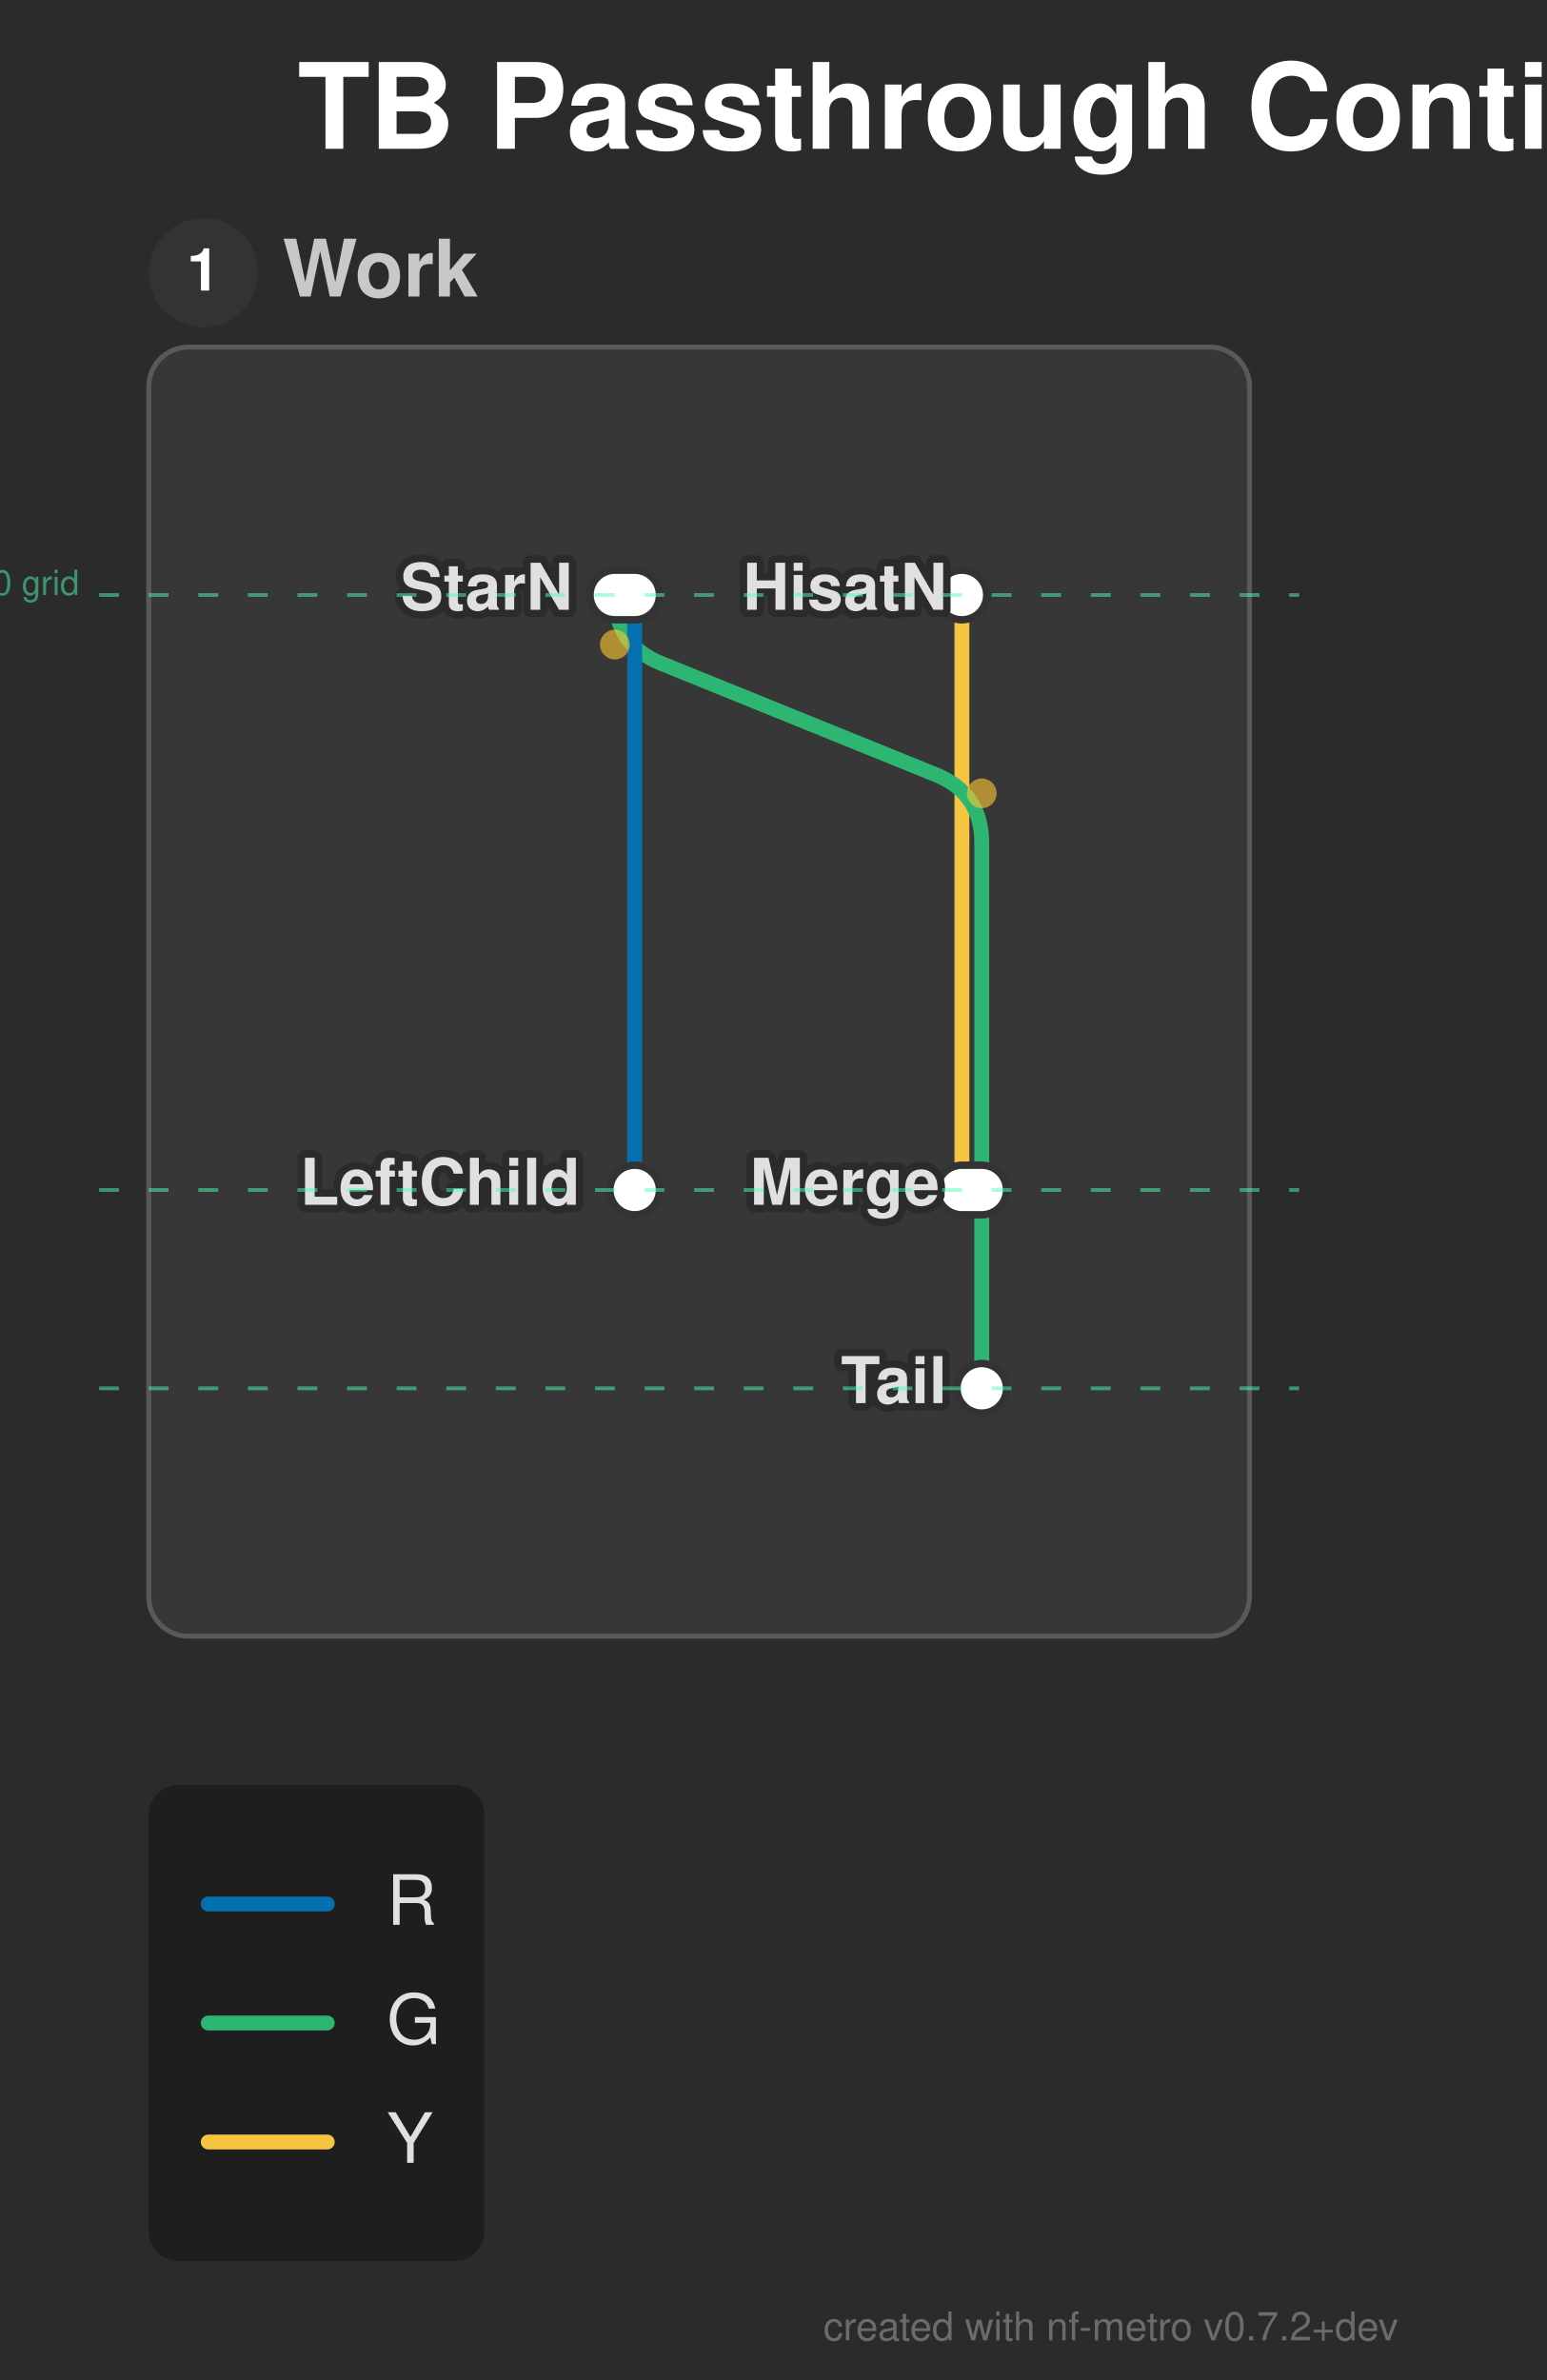
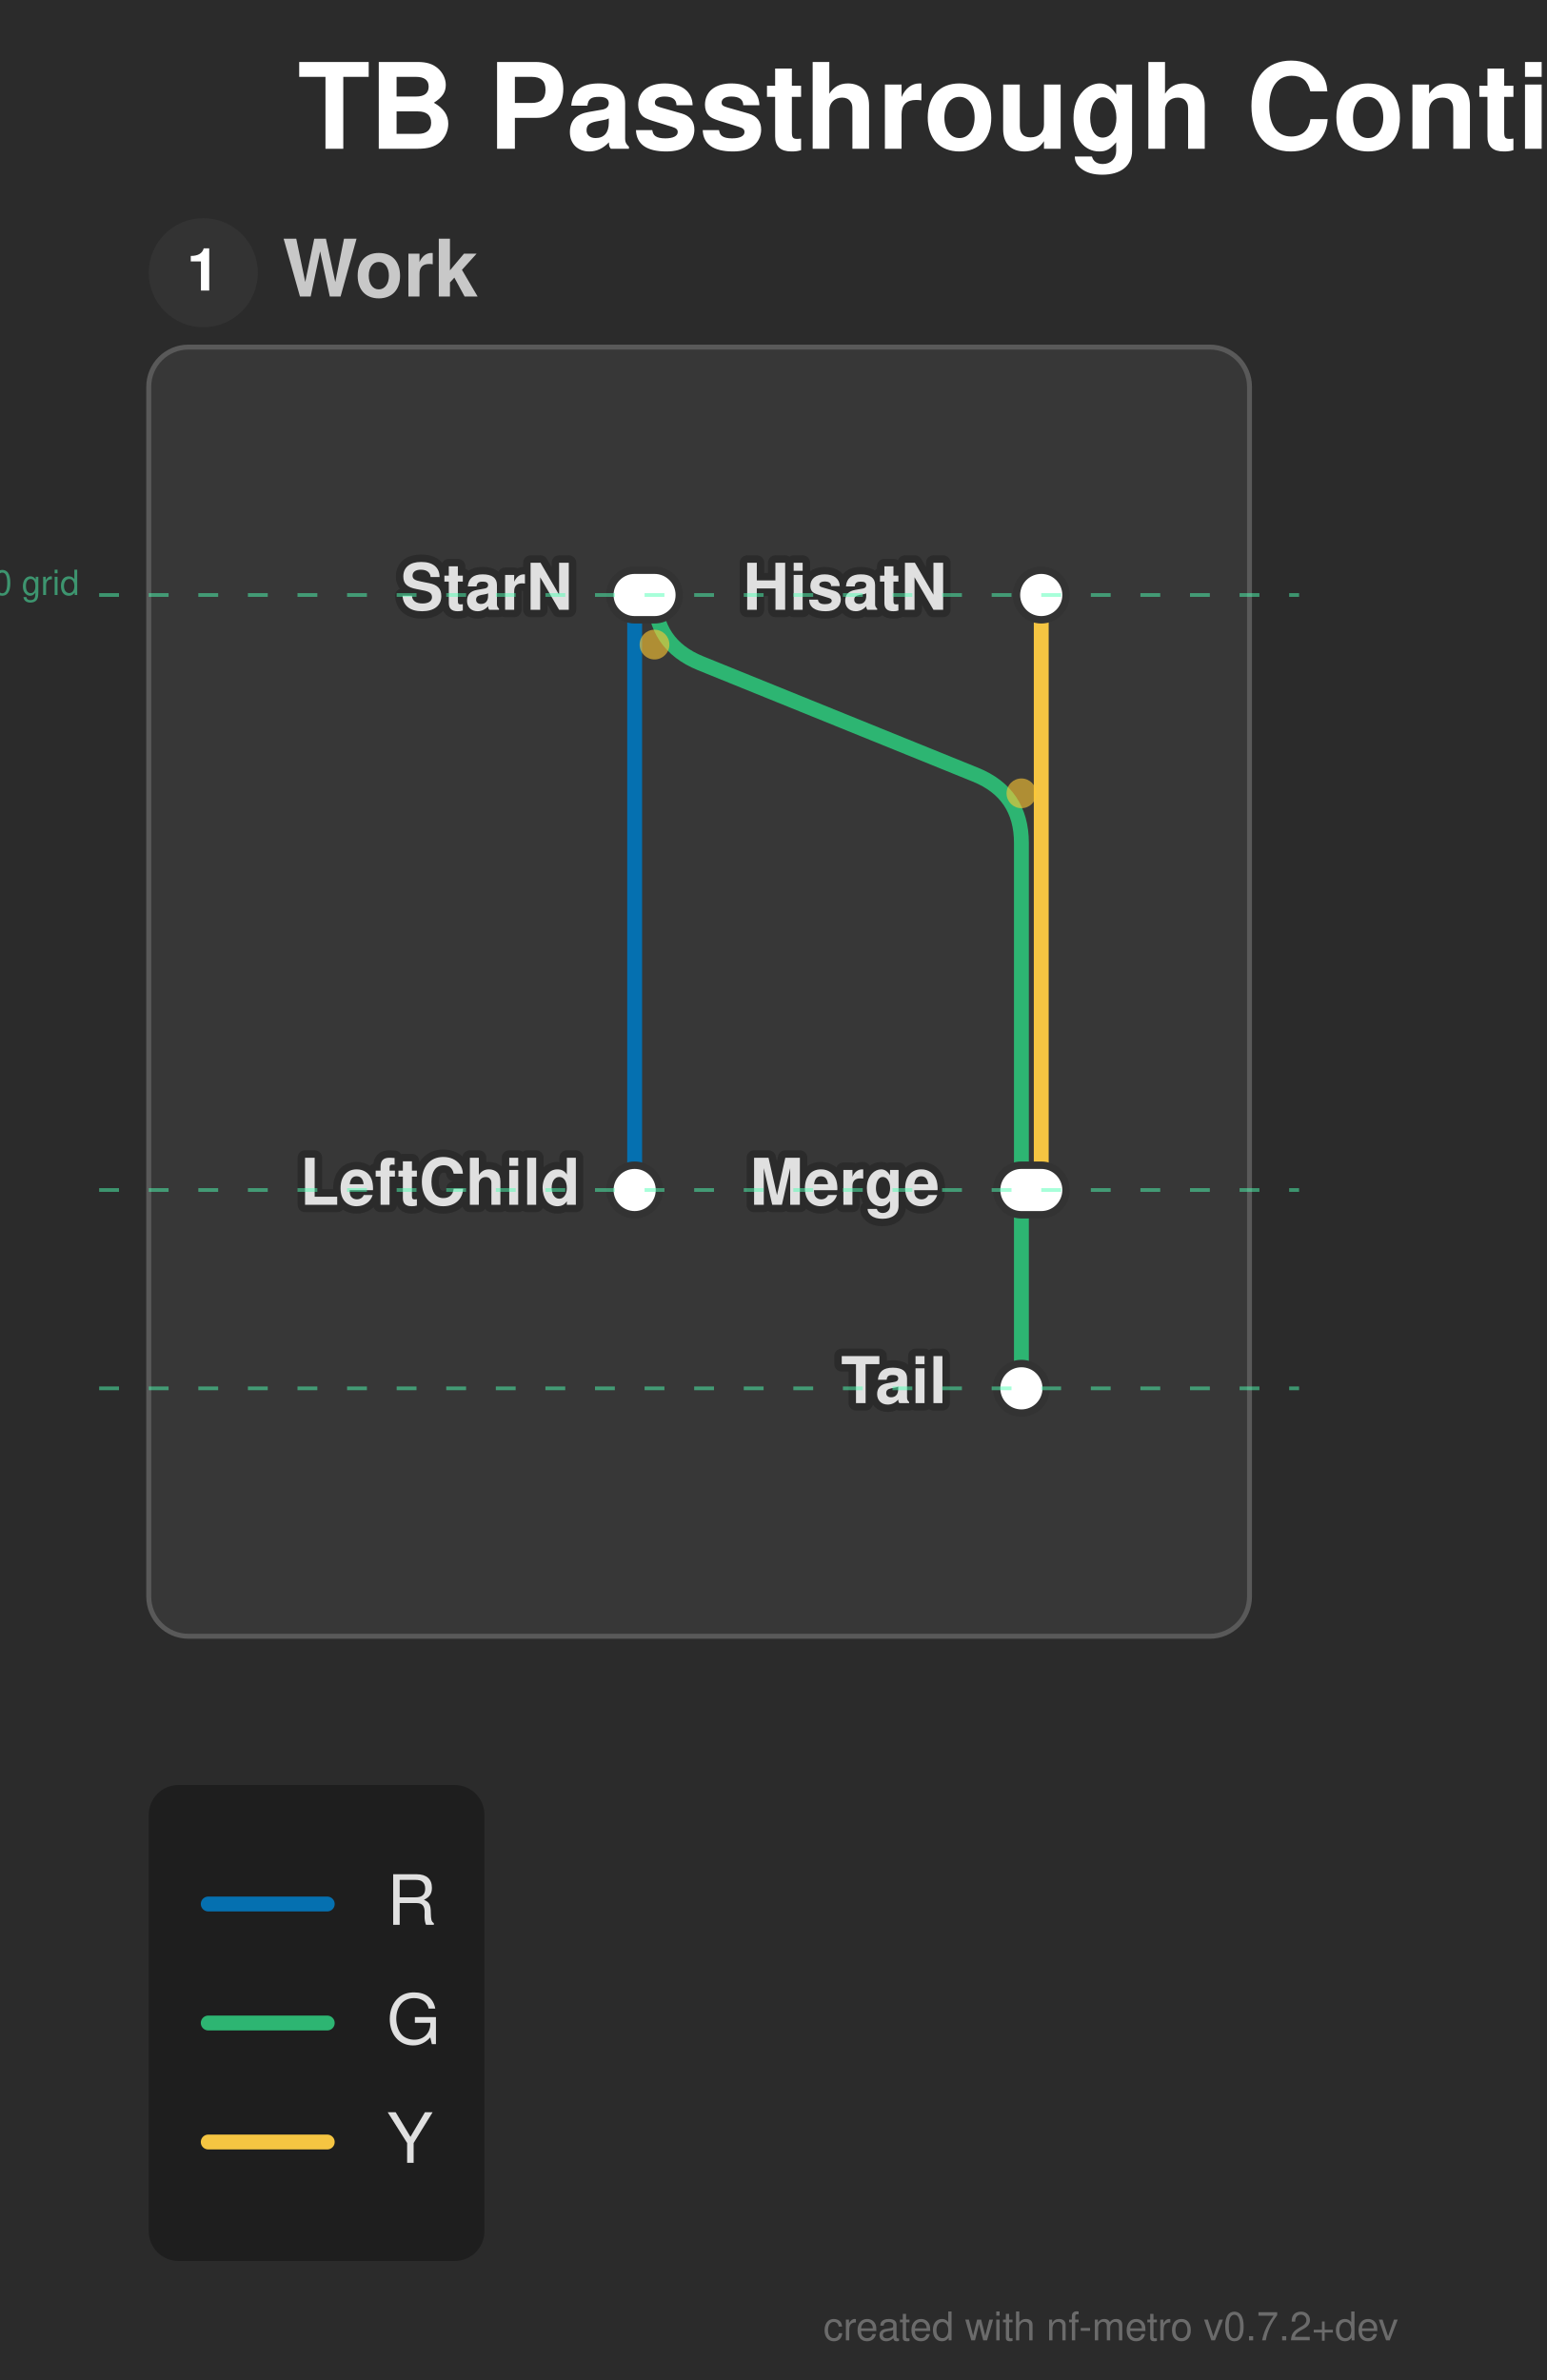
<svg xmlns="http://www.w3.org/2000/svg" width="312" height="480" viewBox="0 0 312 480">
  <defs>
</defs>
  <style>.nf-metro-bg { fill: var(--nfm-bg, #2b2b2b); }
.nf-metro-title { fill: var(--nfm-title-color, #ffffff); }
.nf-metro-station-label { fill: var(--nfm-label-color, #e0e0e0); }
.nf-metro-section-box { fill: var(--nfm-section-fill, #373737); stroke: var(--nfm-section-stroke, #595959); }
.nf-metro-section-label { fill: var(--nfm-section-label-color, #c8c8c8); }
.nf-metro-group-label { fill: var(--nfm-section-label-color, #c8c8c8); }
.nf-metro-group-underline { stroke: var(--nfm-section-label-color, #c8c8c8); }
.nf-metro-legend-bg { fill: var(--nfm-legend-bg, rgba(0, 0, 0, 0.3)); }
.nf-metro-legend-text { fill: var(--nfm-legend-text-color, #e0e0e0); }</style>
  <rect x="0" y="0" width="312" height="480" fill="#2b2b2b" class="nf-metro-bg" />
  <text x="60.0" y="30.0" font-size="24.0" fill="#ffffff" font-family="'Helvetica Neue', Helvetica, Arial, sans-serif" font-weight="bold" class="nf-metro-title">TB Passthrough Continuation</text>
  <rect x="30.0" y="70" width="222.0" height="260.0" rx="8" ry="8" fill="#373737" stroke="#595959" stroke-width="1.0" class="nf-metro-section-box" data-section-id="work" data-section-lines="g,r,y" />
  <circle cx="41.0" cy="55" r="11" fill="#333333" class="nf-metro-section-num-circle" data-section-id="work" />
  <text x="41.0" y="55" font-size="12" fill="#ffffff" font-family="'Helvetica Neue', Helvetica, Arial, sans-serif" font-weight="bold" text-anchor="middle" dy="0.3em" data-section-id="work">1</text>
  <text x="57.0" y="55" font-size="16.0" fill="#c8c8c8" font-family="'Helvetica Neue', Helvetica, Arial, sans-serif" font-weight="bold" dy="0.3em" class="nf-metro-section-label" data-section-id="work">Work</text>
-   <path d="M194.0,120 L194.0,240.0" stroke="#f5c542" stroke-width="3.0" stroke-linecap="round" class="metro-line-y" data-line-id="y" />
-   <path d="M124.0,120 L124.0,120 Q124.0,130.0,133.267,133.757 L188.733,156.243 Q198.0,160.0,198.0,170.0 L198.0,240.0" stroke="#2db572" stroke-width="3.0" fill="none" stroke-linecap="round" stroke-linejoin="round" class="metro-line-g" data-line-id="g" />
-   <path d="M198.0,240.0 L198.0,280.0" stroke="#2db572" stroke-width="3.0" stroke-linecap="round" class="metro-line-g" data-line-id="g" />
+   <path d="M210.0,120 L210.0,240.0" stroke="#f5c542" stroke-width="3.0" stroke-linecap="round" class="metro-line-y" data-line-id="y" />
+   <path d="M132.0,120 L132.0,120 Q132.0,130.0,141.267,133.757 L196.733,156.243 Q206.0,160.0,206.0,170.0 L206.0,240.0" stroke="#2db572" stroke-width="3.0" fill="none" stroke-linecap="round" stroke-linejoin="round" class="metro-line-g" data-line-id="g" />
+   <path d="M206.0,240.0 L206.0,280.0" stroke="#2db572" stroke-width="3.0" stroke-linecap="round" class="metro-line-g" data-line-id="g" />
  <path d="M128.0,120 L128.0,240.0" stroke="#0570b0" stroke-width="3.0" stroke-linecap="round" class="metro-line-r" data-line-id="r" />
-   <rect x="119.0" y="115" width="14.0" height="10.0" rx="5.0" ry="5.0" fill="#ffffff" stroke="#333333" stroke-width="1.5" class="nf-metro-station" data-station-id="starN" data-station-lines="g,r" data-station-label="StarN" data-section-id="work" data-section-name="Work" />
-   <rect x="189.0" y="115" width="10.0" height="10.0" rx="5.0" ry="5.0" fill="#ffffff" stroke="#333333" stroke-width="1.5" class="nf-metro-station" data-station-id="hisatN" data-station-lines="y" data-station-label="HisatN" data-section-id="work" data-section-name="Work" />
+   <rect x="123.0" y="115" width="14.0" height="10.0" rx="5.0" ry="5.0" fill="#ffffff" stroke="#333333" stroke-width="1.5" class="nf-metro-station" data-station-id="starN" data-station-lines="g,r" data-station-label="StarN" data-section-id="work" data-section-name="Work" />
+   <rect x="205.0" y="115" width="10.0" height="10.0" rx="5.0" ry="5.0" fill="#ffffff" stroke="#333333" stroke-width="1.5" class="nf-metro-station" data-station-id="hisatN" data-station-lines="y" data-station-label="HisatN" data-section-id="work" data-section-name="Work" />
  <rect x="123.0" y="235.0" width="10.0" height="10.0" rx="5.0" ry="5.0" fill="#ffffff" stroke="#333333" stroke-width="1.5" class="nf-metro-station" data-station-id="leftchild" data-station-lines="r" data-station-label="LeftChild" data-section-id="work" data-section-name="Work" />
-   <rect x="189.0" y="235.0" width="14.0" height="10.0" rx="5.0" ry="5.0" fill="#ffffff" stroke="#333333" stroke-width="1.5" class="nf-metro-station" data-station-id="merge" data-station-lines="g,y" data-station-label="Merge" data-section-id="work" data-section-name="Work" />
-   <rect x="193.0" y="275.0" width="10.0" height="10.0" rx="5.0" ry="5.0" fill="#ffffff" stroke="#333333" stroke-width="1.5" class="nf-metro-station" data-station-id="tail" data-station-lines="g" data-station-label="Tail" data-section-id="work" data-section-name="Work" />
+   <rect x="201.0" y="235.0" width="14.0" height="10.0" rx="5.0" ry="5.0" fill="#ffffff" stroke="#333333" stroke-width="1.5" class="nf-metro-station" data-station-id="merge" data-station-lines="g,y" data-station-label="Merge" data-section-id="work" data-section-name="Work" />
+   <rect x="201.0" y="275.0" width="10.0" height="10.0" rx="5.0" ry="5.0" fill="#ffffff" stroke="#333333" stroke-width="1.5" class="nf-metro-station" data-station-id="tail" data-station-lines="g" data-station-label="Tail" data-section-id="work" data-section-name="Work" />
  <text x="115.5" y="120" font-size="13.0" fill="#2b2b2b" stroke="#2b2b2b" stroke-width="3.0" stroke-linejoin="round" font-family="'Helvetica Neue', Helvetica, Arial, sans-serif" font-weight="bold" aria-hidden="true" text-anchor="end" dominant-baseline="central">StarN</text>
  <text x="115.5" y="120" font-size="13.0" fill="#e0e0e0" font-family="'Helvetica Neue', Helvetica, Arial, sans-serif" font-weight="bold" text-anchor="end" dominant-baseline="central" data-station-id="starN" class="nf-metro-station-label">StarN</text>
  <text x="191.0" y="120" font-size="13.0" fill="#2b2b2b" stroke="#2b2b2b" stroke-width="3.0" stroke-linejoin="round" font-family="'Helvetica Neue', Helvetica, Arial, sans-serif" font-weight="bold" aria-hidden="true" text-anchor="end" dominant-baseline="central">HisatN</text>
  <text x="191.0" y="120" font-size="13.0" fill="#e0e0e0" font-family="'Helvetica Neue', Helvetica, Arial, sans-serif" font-weight="bold" text-anchor="end" dominant-baseline="central" data-station-id="hisatN" class="nf-metro-station-label">HisatN</text>
  <text x="117.0" y="240.0" font-size="13.0" fill="#2b2b2b" stroke="#2b2b2b" stroke-width="3.0" stroke-linejoin="round" font-family="'Helvetica Neue', Helvetica, Arial, sans-serif" font-weight="bold" aria-hidden="true" text-anchor="end" dominant-baseline="central">LeftChild</text>
  <text x="117.0" y="240.0" font-size="13.0" fill="#e0e0e0" font-family="'Helvetica Neue', Helvetica, Arial, sans-serif" font-weight="bold" text-anchor="end" dominant-baseline="central" data-station-id="leftchild" class="nf-metro-station-label">LeftChild</text>
  <text x="189.5" y="240.0" font-size="13.0" fill="#2b2b2b" stroke="#2b2b2b" stroke-width="3.0" stroke-linejoin="round" font-family="'Helvetica Neue', Helvetica, Arial, sans-serif" font-weight="bold" aria-hidden="true" text-anchor="end" dominant-baseline="central">Merge</text>
  <text x="189.5" y="240.0" font-size="13.0" fill="#e0e0e0" font-family="'Helvetica Neue', Helvetica, Arial, sans-serif" font-weight="bold" text-anchor="end" dominant-baseline="central" data-station-id="merge" class="nf-metro-station-label">Merge</text>
  <text x="191.0" y="280.0" font-size="13.0" fill="#2b2b2b" stroke="#2b2b2b" stroke-width="3.0" stroke-linejoin="round" font-family="'Helvetica Neue', Helvetica, Arial, sans-serif" font-weight="bold" aria-hidden="true" text-anchor="end" dominant-baseline="central">Tail</text>
  <text x="191.0" y="280.0" font-size="13.0" fill="#e0e0e0" font-family="'Helvetica Neue', Helvetica, Arial, sans-serif" font-weight="bold" text-anchor="end" dominant-baseline="central" data-station-id="tail" class="nf-metro-station-label">Tail</text>
-   <circle cx="124.0" cy="130.0" r="3.0" fill="rgba(255, 200, 50, 0.6)" />
-   <circle cx="198.0" cy="160.0" r="3.0" fill="rgba(255, 200, 50, 0.6)" />
+   <circle cx="132.0" cy="130.0" r="3.0" fill="rgba(255, 200, 50, 0.6)" />
+   <circle cx="206.0" cy="160.0" r="3.0" fill="rgba(255, 200, 50, 0.6)" />
  <path d="M20.0,120.0 L262.0,120.0" stroke="rgba(80, 255, 180, 0.5)" stroke-width="0.75" stroke-dasharray="4,6" />
  <text x="16.0" y="120.0" font-size="7" fill="rgba(80, 255, 180, 0.5)" font-family="'Helvetica Neue', Helvetica, Arial, sans-serif" text-anchor="end">row 0 grid</text>
  <path d="M20.0,240.0 L262.0,240.0" stroke="rgba(80, 255, 180, 0.5)" stroke-width="0.75" stroke-dasharray="4,6" />
  <path d="M20.0,280.0 L262.0,280.0" stroke="rgba(80, 255, 180, 0.5)" stroke-width="0.75" stroke-dasharray="4,6" />
  <rect x="30.0" y="360.0" width="67.7" height="96.0" rx="6" ry="6" fill="rgba(0, 0, 0, 0.3)" class="nf-metro-legend-bg" />
  <path d="M42.0,384.0 L66.0,384.0" stroke="#0570b0" stroke-width="3.0" stroke-linecap="round" />
  <text x="78.0" y="384.0" font-size="14.0" fill="#e0e0e0" font-family="'Helvetica Neue', Helvetica, Arial, sans-serif" dy="0.3em" class="nf-metro-legend-text">R</text>
  <path d="M42.0,408.0 L66.0,408.0" stroke="#2db572" stroke-width="3.0" stroke-linecap="round" />
  <text x="78.0" y="408.0" font-size="14.0" fill="#e0e0e0" font-family="'Helvetica Neue', Helvetica, Arial, sans-serif" dy="0.3em" class="nf-metro-legend-text">G</text>
  <path d="M42.0,432.0 L66.0,432.0" stroke="#f5c542" stroke-width="3.0" stroke-linecap="round" />
  <text x="78.0" y="432.0" font-size="14.0" fill="#e0e0e0" font-family="'Helvetica Neue', Helvetica, Arial, sans-serif" dy="0.3em" class="nf-metro-legend-text">Y</text>
  <text x="282.0" y="472.0" font-size="8" fill="rgba(150, 150, 150, 0.6)" font-family="'Helvetica Neue', Helvetica, Arial, sans-serif" text-anchor="end">created with nf-metro v0.7.2+dev</text>
</svg>
